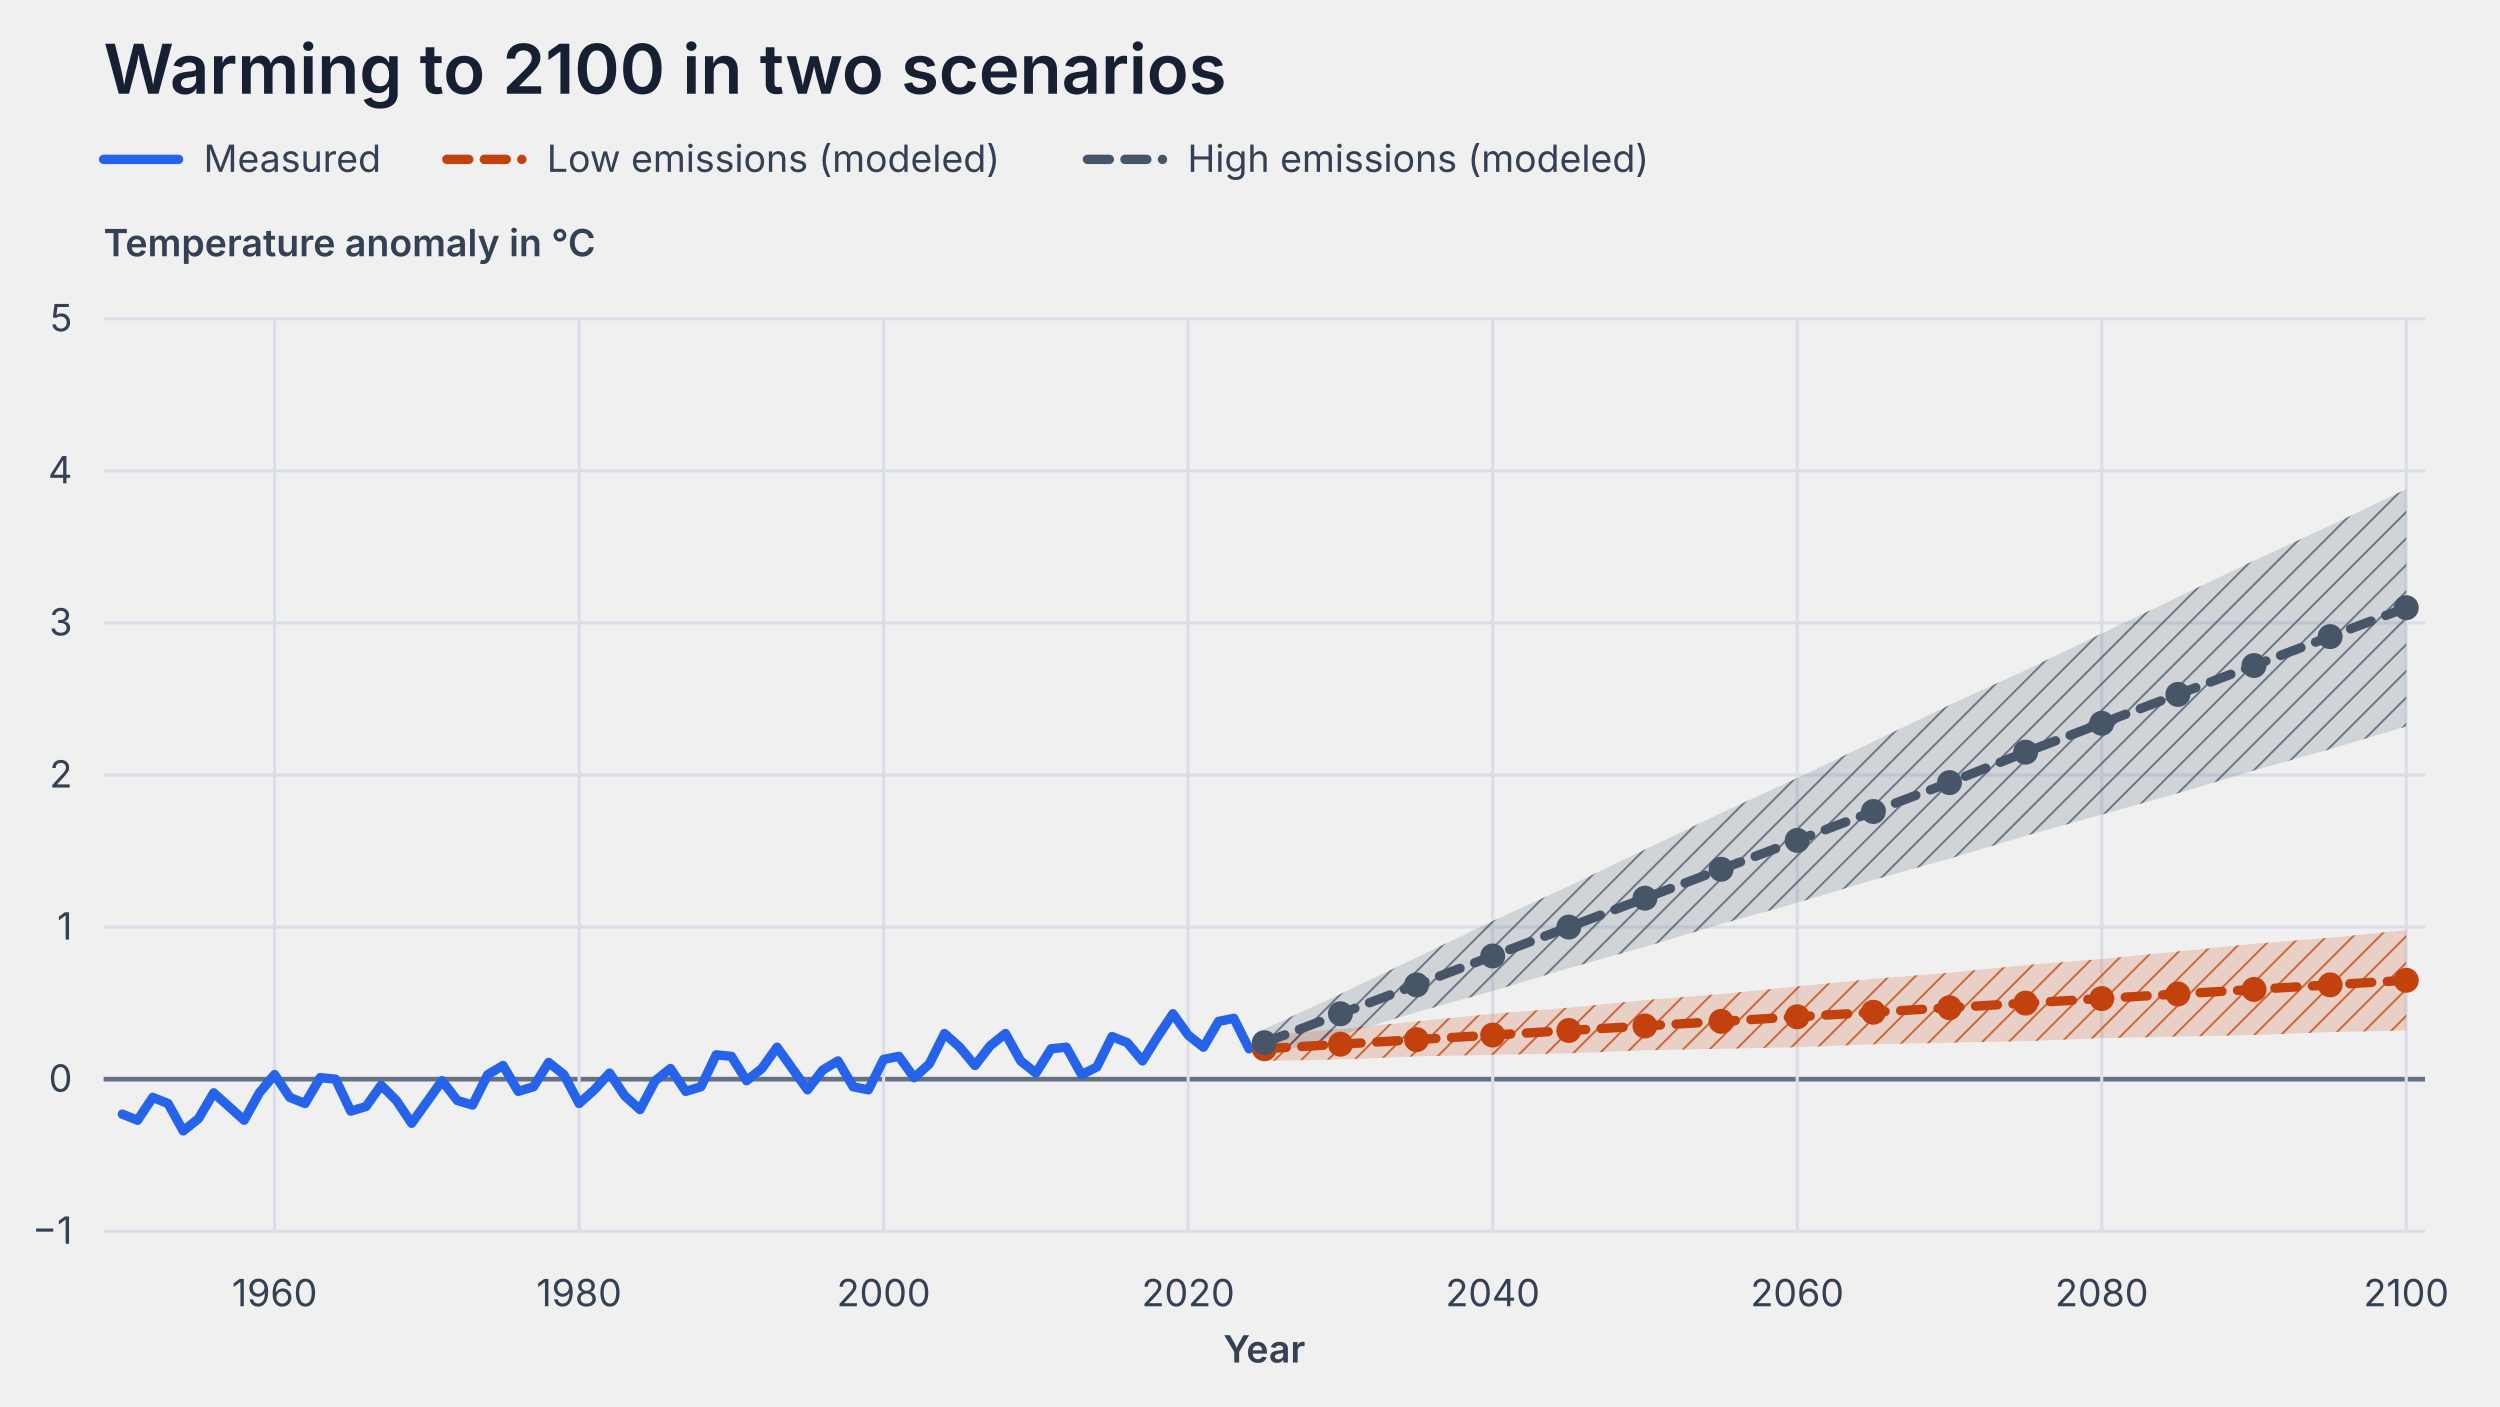
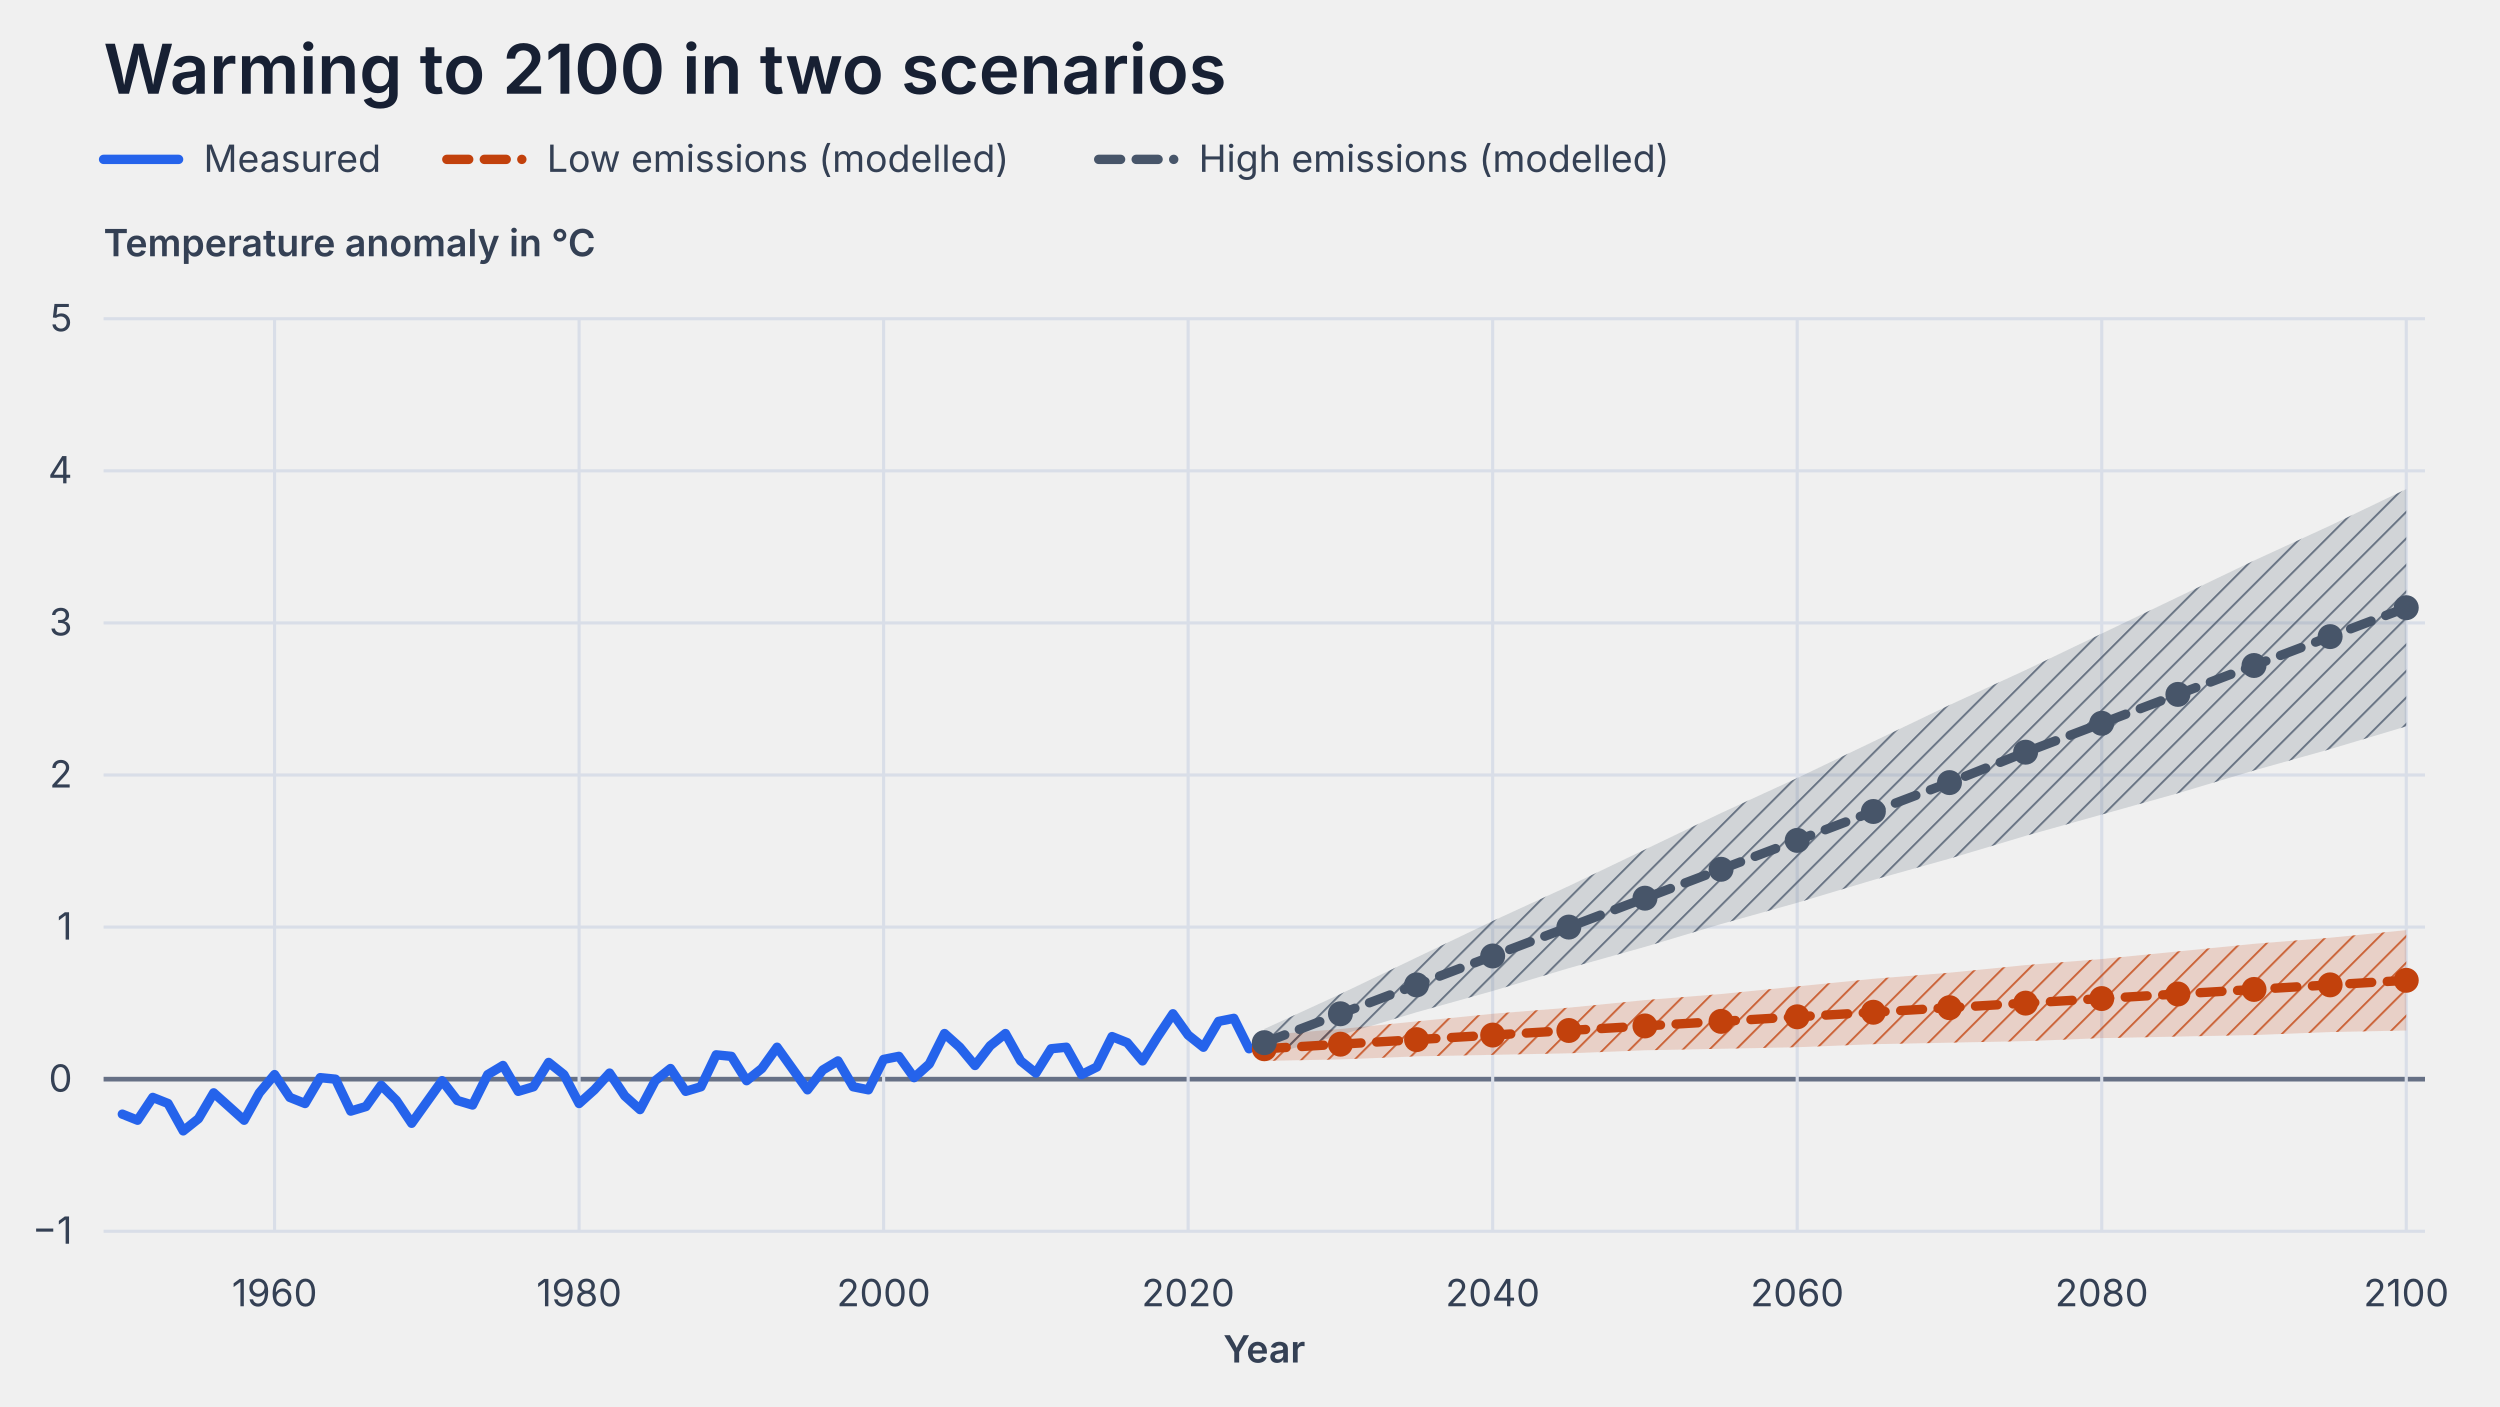
<svg xmlns="http://www.w3.org/2000/svg" width="800" height="450" viewBox="0 0 800 450" id="chartlet-b838eb4b759b2beb-p" role="img" aria-labelledby="chartlet-b838eb4b759b2beb-p-title chartlet-b838eb4b759b2beb-p-description" class="chartlet-root">
  <style>#chartlet-b838eb4b759b2beb-p.chartlet-root{max-width:100%;height:auto;font-family:Inter,ui-sans-serif,system-ui,sans-serif;color:#172033}#chartlet-b838eb4b759b2beb-p .chartlet-title{font-size:22px;font-weight:600;fill:#172033}#chartlet-b838eb4b759b2beb-p .chartlet-label,#chartlet-b838eb4b759b2beb-p .chartlet-tick,#chartlet-b838eb4b759b2beb-p .chartlet-value,#chartlet-b838eb4b759b2beb-p .chartlet-value-inverse,#chartlet-b838eb4b759b2beb-p .chartlet-axis-title{font-size:12px;fill:#344054}#chartlet-b838eb4b759b2beb-p .chartlet-value,#chartlet-b838eb4b759b2beb-p .chartlet-value-inverse{font-weight:600}#chartlet-b838eb4b759b2beb-p .chartlet-value{fill:#172033}#chartlet-b838eb4b759b2beb-p .chartlet-value-inverse{fill:#fff}#chartlet-b838eb4b759b2beb-p .chartlet-axis-title{font-weight:600}#chartlet-b838eb4b759b2beb-p .chartlet-grid{stroke:#d9dee8;stroke-width:1}#chartlet-b838eb4b759b2beb-p .chartlet-zero{stroke:#667085;stroke-width:1.5}#chartlet-b838eb4b759b2beb-p .chartlet-bar,#chartlet-b838eb4b759b2beb-p .chartlet-point{fill:#2563eb}#chartlet-b838eb4b759b2beb-p .chartlet-line{fill:none;stroke:#2563eb;stroke-width:3;stroke-linecap:round;stroke-linejoin:round}#chartlet-b838eb4b759b2beb-p .chartlet-background{fill:#fff}#chartlet-b838eb4b759b2beb-p .chartlet-legend{font-size:12px;fill:#344054}#chartlet-b838eb4b759b2beb-p .chartlet-line-series-1{stroke:#2563eb}#chartlet-b838eb4b759b2beb-p .chartlet-line-series-2{stroke:#c2410c}#chartlet-b838eb4b759b2beb-p .chartlet-line-series-3{stroke:#475569}#chartlet-b838eb4b759b2beb-p .chartlet-line-series-4{stroke:#111827}#chartlet-b838eb4b759b2beb-p .chartlet-point-series-1{fill:#2563eb}#chartlet-b838eb4b759b2beb-p .chartlet-hit{fill:transparent;stroke:none}#chartlet-b838eb4b759b2beb-p .chartlet-band{stroke:none;fill-opacity:.18}#chartlet-b838eb4b759b2beb-p .chartlet-band-series-1{fill:#2563eb}#chartlet-b838eb4b759b2beb-p .chartlet-band-series-2{fill:#c2410c}#chartlet-b838eb4b759b2beb-p .chartlet-band-series-3{fill:#475569}#chartlet-b838eb4b759b2beb-p .chartlet-band-series-4{fill:#111827}#chartlet-b838eb4b759b2beb-p .chartlet-hatch{stroke:none}#chartlet-b838eb4b759b2beb-p .chartlet-hatch-line{stroke-width:1.2;opacity:.75}#chartlet-b838eb4b759b2beb-p .chartlet-line-modeled{stroke-dasharray:7 5}#chartlet-b838eb4b759b2beb-p .chartlet-line-thin{stroke-width:1}#chartlet-b838eb4b759b2beb-p .chartlet-point-series-2{fill:#c2410c}#chartlet-b838eb4b759b2beb-p .chartlet-point-series-3{fill:#475569}#chartlet-b838eb4b759b2beb-p .chartlet-point-series-4{fill:#111827}#chartlet-b838eb4b759b2beb-p .chartlet-rule{fill:none;stroke:#667085;stroke-width:1.5;stroke-dasharray:5 4}#chartlet-b838eb4b759b2beb-p .chartlet-rule-label{font-size:12px;font-weight:600;fill:#172033;paint-order:stroke;stroke:#fff;stroke-width:3px;stroke-linejoin:round}</style>
  <defs>
    <pattern id="chartlet-b838eb4b759b2beb-p-hatch-1" width="6" height="6" patternUnits="userSpaceOnUse" patternTransform="rotate(45)">
      <line x1="0" y1="0" x2="0" y2="6" class="chartlet-hatch-line chartlet-line-series-2" />
    </pattern>
    <pattern id="chartlet-b838eb4b759b2beb-p-hatch-2" width="6" height="6" patternUnits="userSpaceOnUse" patternTransform="rotate(45)">
      <line x1="0" y1="0" x2="0" y2="6" class="chartlet-hatch-line chartlet-line-series-3" />
    </pattern>
  </defs>
  <text x="33.146" y="30" text-anchor="start" class="chartlet-title">Warming to 2100 in two scenarios</text>
  <line x1="33.146" y1="394" x2="776" y2="394" class="chartlet-grid" />
  <text x="23.146" y="398" text-anchor="end" class="chartlet-tick">−1</text>
  <line x1="33.146" y1="345.333" x2="776" y2="345.333" class="chartlet-zero" />
  <text x="23.146" y="349.333" text-anchor="end" class="chartlet-tick">0</text>
  <line x1="33.146" y1="296.667" x2="776" y2="296.667" class="chartlet-grid" />
  <text x="23.146" y="300.667" text-anchor="end" class="chartlet-tick">1</text>
  <line x1="33.146" y1="248" x2="776" y2="248" class="chartlet-grid" />
  <text x="23.146" y="252" text-anchor="end" class="chartlet-tick">2</text>
  <line x1="33.146" y1="199.333" x2="776" y2="199.333" class="chartlet-grid" />
  <text x="23.146" y="203.333" text-anchor="end" class="chartlet-tick">3</text>
  <line x1="33.146" y1="150.667" x2="776" y2="150.667" class="chartlet-grid" />
  <text x="23.146" y="154.667" text-anchor="end" class="chartlet-tick">4</text>
  <line x1="33.146" y1="102" x2="776" y2="102" class="chartlet-grid" />
  <text x="23.146" y="106" text-anchor="end" class="chartlet-tick">5</text>
  <line x1="87.863" y1="102" x2="87.863" y2="394" class="chartlet-grid" />
  <text x="87.863" y="418" text-anchor="middle" class="chartlet-tick">1960</text>
  <line x1="185.311" y1="102" x2="185.311" y2="394" class="chartlet-grid" />
  <text x="185.311" y="418" text-anchor="middle" class="chartlet-tick">1980</text>
  <line x1="282.759" y1="102" x2="282.759" y2="394" class="chartlet-grid" />
  <text x="282.759" y="418" text-anchor="middle" class="chartlet-tick">2000</text>
  <line x1="380.207" y1="102" x2="380.207" y2="394" class="chartlet-grid" />
  <text x="380.207" y="418" text-anchor="middle" class="chartlet-tick">2020</text>
  <line x1="477.656" y1="102" x2="477.656" y2="394" class="chartlet-grid" />
  <text x="477.656" y="418" text-anchor="middle" class="chartlet-tick">2040</text>
  <line x1="575.104" y1="102" x2="575.104" y2="394" class="chartlet-grid" />
  <text x="575.104" y="418" text-anchor="middle" class="chartlet-tick">2060</text>
  <line x1="672.552" y1="102" x2="672.552" y2="394" class="chartlet-grid" />
  <text x="672.552" y="418" text-anchor="middle" class="chartlet-tick">2080</text>
  <line x1="770" y1="102" x2="770" y2="394" class="chartlet-grid" />
  <text x="770" y="418" text-anchor="middle" class="chartlet-tick">2100</text>
  <text x="33.146" y="82" text-anchor="start" class="chartlet-axis-title">Temperature anomaly in °C</text>
  <polyline points="33.146,51 57.146,51" class="chartlet-line chartlet-line-series-1" />
  <text x="65.146" y="55" text-anchor="start" class="chartlet-legend">Measured</text>
  <polyline points="142.986,51 166.986,51" class="chartlet-line chartlet-line-modeled chartlet-line-series-2" />
-   <text x="174.986" y="55" text-anchor="start" class="chartlet-legend">Low emissions (modeled)</text>
-   <polyline points="347.986,51 371.986,51" class="chartlet-line chartlet-line-modeled chartlet-line-series-3" />
-   <text x="379.986" y="55" text-anchor="start" class="chartlet-legend">High emissions (modeled)</text>
+   <text x="174.986" y="55" text-anchor="start" class="chartlet-legend">Low emissions (modelled)</text>
+   <polyline points="351.586,51 375.586,51" class="chartlet-line chartlet-line-modeled chartlet-line-series-3" />
+   <text x="383.586" y="55" text-anchor="start" class="chartlet-legend">High emissions (modelled)</text>
  <polyline points="404.579,331.22 428.938,329.273 453.297,326.84 477.656,324.407 502.028,322.46 526.386,320.027 550.745,318.08 575.104,315.647 599.476,313.213 623.834,311.267 648.193,308.833 672.552,306.887 696.924,304.453 721.283,302.02 745.641,300.073 770,297.64 770,329.76 745.641,330.247 721.283,331.22 696.924,331.707 672.552,332.193 648.193,333.167 623.834,333.653 599.476,334.14 575.104,335.113 550.745,335.6 526.386,336.087 502.028,337.06 477.656,337.547 453.297,338.033 428.938,339.007 404.579,339.493" class="chartlet-band chartlet-band-series-2" />
  <polyline points="404.579,331.22 428.938,329.273 453.297,326.84 477.656,324.407 502.028,322.46 526.386,320.027 550.745,318.08 575.104,315.647 599.476,313.213 623.834,311.267 648.193,308.833 672.552,306.887 696.924,304.453 721.283,302.02 745.641,300.073 770,297.64 770,329.76 745.641,330.247 721.283,331.22 696.924,331.707 672.552,332.193 648.193,333.167 623.834,333.653 599.476,334.14 575.104,335.113 550.745,335.6 526.386,336.087 502.028,337.06 477.656,337.547 453.297,338.033 428.938,339.007 404.579,339.493" fill="url(#chartlet-b838eb4b759b2beb-p-hatch-1)" class="chartlet-hatch chartlet-style-1" />
  <polyline points="404.579,329.273 428.938,318.08 453.297,306.4 477.656,294.72 502.028,283.527 526.386,271.847 550.745,260.167 575.104,248.973 599.476,237.293 623.834,225.613 648.193,214.42 672.552,202.74 696.924,191.06 721.283,179.38 745.641,168.187 770,156.507 770,232.427 745.641,239.727 721.283,246.54 696.924,253.84 672.552,260.653 648.193,267.467 623.834,274.767 599.476,281.58 575.104,288.88 550.745,295.693 526.386,302.993 502.028,309.807 477.656,317.107 453.297,323.92 428.938,331.22 404.579,338.033" class="chartlet-band chartlet-band-series-3" />
  <polyline points="404.579,329.273 428.938,318.08 453.297,306.4 477.656,294.72 502.028,283.527 526.386,271.847 550.745,260.167 575.104,248.973 599.476,237.293 623.834,225.613 648.193,214.42 672.552,202.74 696.924,191.06 721.283,179.38 745.641,168.187 770,156.507 770,232.427 745.641,239.727 721.283,246.54 696.924,253.84 672.552,260.653 648.193,267.467 623.834,274.767 599.476,281.58 575.104,288.88 550.745,295.693 526.386,302.993 502.028,309.807 477.656,317.107 453.297,323.92 428.938,331.22 404.579,338.033" fill="url(#chartlet-b838eb4b759b2beb-p-hatch-2)" class="chartlet-hatch chartlet-style-2" />
  <polyline points="39.146,356.527 44.015,358.473 48.884,351.173 53.766,353.12 58.635,361.88 63.504,357.987 68.373,349.713 73.256,354.093 78.125,358.473 82.994,349.713 87.863,343.873 92.745,351.173 97.614,353.12 102.484,344.847 107.353,345.333 112.235,355.553 117.104,354.093 121.973,347.28 126.842,352.147 131.725,359.447 136.594,352.633 141.463,345.82 146.332,352.147 151.214,353.607 156.083,343.873 160.952,340.953 165.822,349.227 170.704,347.767 175.573,339.98 180.442,343.873 185.311,353.12 190.194,348.74 195.063,343.387 199.932,350.687 204.801,355.067 209.683,345.82 214.552,341.927 219.421,349.227 224.29,347.767 229.173,337.547 234.042,338.033 238.911,345.82 243.78,341.927 248.662,335.113 253.532,341.927 258.401,348.74 263.27,342.413 268.152,339.493 273.021,347.767 277.89,348.74 282.759,339.007 287.642,338.033 292.511,344.847 297.38,340.467 302.249,330.733 307.131,335.113 312,340.953 316.869,334.627 321.739,330.733 326.621,339.493 331.49,343.387 336.359,335.6 341.228,335.113 346.111,343.873 350.98,341.44 355.849,331.707 360.718,333.653 365.6,339.493 370.469,331.707 375.338,324.407 380.207,331.22 385.09,335.113 389.959,326.84 394.828,325.867 399.697,335.6" class="chartlet-line chartlet-line-series-1" />
  <circle cx="39.146" cy="356.527" r="4" class="chartlet-hit" />
  <circle cx="44.015" cy="358.473" r="4" class="chartlet-hit" />
  <circle cx="48.884" cy="351.173" r="4" class="chartlet-hit" />
  <circle cx="53.766" cy="353.12" r="4" class="chartlet-hit" />
  <circle cx="58.635" cy="361.88" r="4" class="chartlet-hit" />
  <circle cx="63.504" cy="357.987" r="4" class="chartlet-hit" />
  <circle cx="68.373" cy="349.713" r="4" class="chartlet-hit" />
  <circle cx="73.256" cy="354.093" r="4" class="chartlet-hit" />
  <circle cx="78.125" cy="358.473" r="4" class="chartlet-hit" />
  <circle cx="82.994" cy="349.713" r="4" class="chartlet-hit" />
  <circle cx="87.863" cy="343.873" r="4" class="chartlet-hit" />
  <circle cx="92.745" cy="351.173" r="4" class="chartlet-hit" />
  <circle cx="97.614" cy="353.12" r="4" class="chartlet-hit" />
  <circle cx="102.484" cy="344.847" r="4" class="chartlet-hit" />
  <circle cx="107.353" cy="345.333" r="4" class="chartlet-hit" />
  <circle cx="112.235" cy="355.553" r="4" class="chartlet-hit" />
  <circle cx="117.104" cy="354.093" r="4" class="chartlet-hit" />
  <circle cx="121.973" cy="347.28" r="4" class="chartlet-hit" />
  <circle cx="126.842" cy="352.147" r="4" class="chartlet-hit" />
  <circle cx="131.725" cy="359.447" r="4" class="chartlet-hit" />
  <circle cx="136.594" cy="352.633" r="4" class="chartlet-hit" />
  <circle cx="141.463" cy="345.82" r="4" class="chartlet-hit" />
  <circle cx="146.332" cy="352.147" r="4" class="chartlet-hit" />
  <circle cx="151.214" cy="353.607" r="4" class="chartlet-hit" />
  <circle cx="156.083" cy="343.873" r="4" class="chartlet-hit" />
  <circle cx="160.952" cy="340.953" r="4" class="chartlet-hit" />
  <circle cx="165.822" cy="349.227" r="4" class="chartlet-hit" />
  <circle cx="170.704" cy="347.767" r="4" class="chartlet-hit" />
  <circle cx="175.573" cy="339.98" r="4" class="chartlet-hit" />
  <circle cx="180.442" cy="343.873" r="4" class="chartlet-hit" />
  <circle cx="185.311" cy="353.12" r="4" class="chartlet-hit" />
  <circle cx="190.194" cy="348.74" r="4" class="chartlet-hit" />
  <circle cx="195.063" cy="343.387" r="4" class="chartlet-hit" />
  <circle cx="199.932" cy="350.687" r="4" class="chartlet-hit" />
  <circle cx="204.801" cy="355.067" r="4" class="chartlet-hit" />
  <circle cx="209.683" cy="345.82" r="4" class="chartlet-hit" />
  <circle cx="214.552" cy="341.927" r="4" class="chartlet-hit" />
  <circle cx="219.421" cy="349.227" r="4" class="chartlet-hit" />
  <circle cx="224.29" cy="347.767" r="4" class="chartlet-hit" />
  <circle cx="229.173" cy="337.547" r="4" class="chartlet-hit" />
  <circle cx="234.042" cy="338.033" r="4" class="chartlet-hit" />
  <circle cx="238.911" cy="345.82" r="4" class="chartlet-hit" />
  <circle cx="243.78" cy="341.927" r="4" class="chartlet-hit" />
  <circle cx="248.662" cy="335.113" r="4" class="chartlet-hit" />
  <circle cx="253.532" cy="341.927" r="4" class="chartlet-hit" />
  <circle cx="258.401" cy="348.74" r="4" class="chartlet-hit" />
  <circle cx="263.27" cy="342.413" r="4" class="chartlet-hit" />
  <circle cx="268.152" cy="339.493" r="4" class="chartlet-hit" />
  <circle cx="273.021" cy="347.767" r="4" class="chartlet-hit" />
  <circle cx="277.89" cy="348.74" r="4" class="chartlet-hit" />
  <circle cx="282.759" cy="339.007" r="4" class="chartlet-hit" />
  <circle cx="287.642" cy="338.033" r="4" class="chartlet-hit" />
  <circle cx="292.511" cy="344.847" r="4" class="chartlet-hit" />
  <circle cx="297.38" cy="340.467" r="4" class="chartlet-hit" />
  <circle cx="302.249" cy="330.733" r="4" class="chartlet-hit" />
  <circle cx="307.131" cy="335.113" r="4" class="chartlet-hit" />
  <circle cx="312" cy="340.953" r="4" class="chartlet-hit" />
  <circle cx="316.869" cy="334.627" r="4" class="chartlet-hit" />
  <circle cx="321.739" cy="330.733" r="4" class="chartlet-hit" />
  <circle cx="326.621" cy="339.493" r="4" class="chartlet-hit" />
  <circle cx="331.49" cy="343.387" r="4" class="chartlet-hit" />
  <circle cx="336.359" cy="335.6" r="4" class="chartlet-hit" />
  <circle cx="341.228" cy="335.113" r="4" class="chartlet-hit" />
  <circle cx="346.111" cy="343.873" r="4" class="chartlet-hit" />
  <circle cx="350.98" cy="341.44" r="4" class="chartlet-hit" />
  <circle cx="355.849" cy="331.707" r="4" class="chartlet-hit" />
  <circle cx="360.718" cy="333.653" r="4" class="chartlet-hit" />
  <circle cx="365.6" cy="339.493" r="4" class="chartlet-hit" />
  <circle cx="370.469" cy="331.707" r="4" class="chartlet-hit" />
  <circle cx="375.338" cy="324.407" r="4" class="chartlet-hit" />
  <circle cx="380.207" cy="331.22" r="4" class="chartlet-hit" />
  <circle cx="385.09" cy="335.113" r="4" class="chartlet-hit" />
  <circle cx="389.959" cy="326.84" r="4" class="chartlet-hit" />
  <circle cx="394.828" cy="325.867" r="4" class="chartlet-hit" />
  <circle cx="399.697" cy="335.6" r="4" class="chartlet-hit" />
  <polyline points="404.579,335.6 428.938,334.14 453.297,332.68 477.656,331.22 502.028,329.76 526.386,328.3 550.745,326.84 575.104,325.38 599.476,323.92 623.834,322.46 648.193,321 672.552,319.54 696.924,318.08 721.283,316.62 745.641,315.16 770,313.7" class="chartlet-line chartlet-line-modeled chartlet-line-series-2" />
  <circle cx="404.579" cy="335.6" r="4" class="chartlet-point chartlet-point-series-2" />
  <circle cx="428.938" cy="334.14" r="4" class="chartlet-point chartlet-point-series-2" />
  <circle cx="453.297" cy="332.68" r="4" class="chartlet-point chartlet-point-series-2" />
  <circle cx="477.656" cy="331.22" r="4" class="chartlet-point chartlet-point-series-2" />
  <circle cx="502.028" cy="329.76" r="4" class="chartlet-point chartlet-point-series-2" />
  <circle cx="526.386" cy="328.3" r="4" class="chartlet-point chartlet-point-series-2" />
  <circle cx="550.745" cy="326.84" r="4" class="chartlet-point chartlet-point-series-2" />
  <circle cx="575.104" cy="325.38" r="4" class="chartlet-point chartlet-point-series-2" />
  <circle cx="599.476" cy="323.92" r="4" class="chartlet-point chartlet-point-series-2" />
  <circle cx="623.834" cy="322.46" r="4" class="chartlet-point chartlet-point-series-2" />
  <circle cx="648.193" cy="321" r="4" class="chartlet-point chartlet-point-series-2" />
  <circle cx="672.552" cy="319.54" r="4" class="chartlet-point chartlet-point-series-2" />
  <circle cx="696.924" cy="318.08" r="4" class="chartlet-point chartlet-point-series-2" />
  <circle cx="721.283" cy="316.62" r="4" class="chartlet-point chartlet-point-series-2" />
  <circle cx="745.641" cy="315.16" r="4" class="chartlet-point chartlet-point-series-2" />
  <circle cx="770" cy="313.7" r="4" class="chartlet-point chartlet-point-series-2" />
  <polyline points="404.579,333.653 428.938,324.407 453.297,315.16 477.656,305.913 502.028,296.667 526.386,287.42 550.745,278.173 575.104,268.927 599.476,259.68 623.834,250.433 648.193,240.7 672.552,231.453 696.924,222.207 721.283,212.96 745.641,203.713 770,194.467" class="chartlet-line chartlet-line-modeled chartlet-line-series-3" />
  <circle cx="404.579" cy="333.653" r="4" class="chartlet-point chartlet-point-series-3" />
  <circle cx="428.938" cy="324.407" r="4" class="chartlet-point chartlet-point-series-3" />
  <circle cx="453.297" cy="315.16" r="4" class="chartlet-point chartlet-point-series-3" />
  <circle cx="477.656" cy="305.913" r="4" class="chartlet-point chartlet-point-series-3" />
  <circle cx="502.028" cy="296.667" r="4" class="chartlet-point chartlet-point-series-3" />
  <circle cx="526.386" cy="287.42" r="4" class="chartlet-point chartlet-point-series-3" />
  <circle cx="550.745" cy="278.173" r="4" class="chartlet-point chartlet-point-series-3" />
  <circle cx="575.104" cy="268.927" r="4" class="chartlet-point chartlet-point-series-3" />
  <circle cx="599.476" cy="259.68" r="4" class="chartlet-point chartlet-point-series-3" />
  <circle cx="623.834" cy="250.433" r="4" class="chartlet-point chartlet-point-series-3" />
  <circle cx="648.193" cy="240.7" r="4" class="chartlet-point chartlet-point-series-3" />
  <circle cx="672.552" cy="231.453" r="4" class="chartlet-point chartlet-point-series-3" />
  <circle cx="696.924" cy="222.207" r="4" class="chartlet-point chartlet-point-series-3" />
  <circle cx="721.283" cy="212.96" r="4" class="chartlet-point chartlet-point-series-3" />
  <circle cx="745.641" cy="203.713" r="4" class="chartlet-point chartlet-point-series-3" />
  <circle cx="770" cy="194.467" r="4" class="chartlet-point chartlet-point-series-3" />
  <text x="404.573" y="436" text-anchor="middle" class="chartlet-axis-title">Year</text>
</svg>
